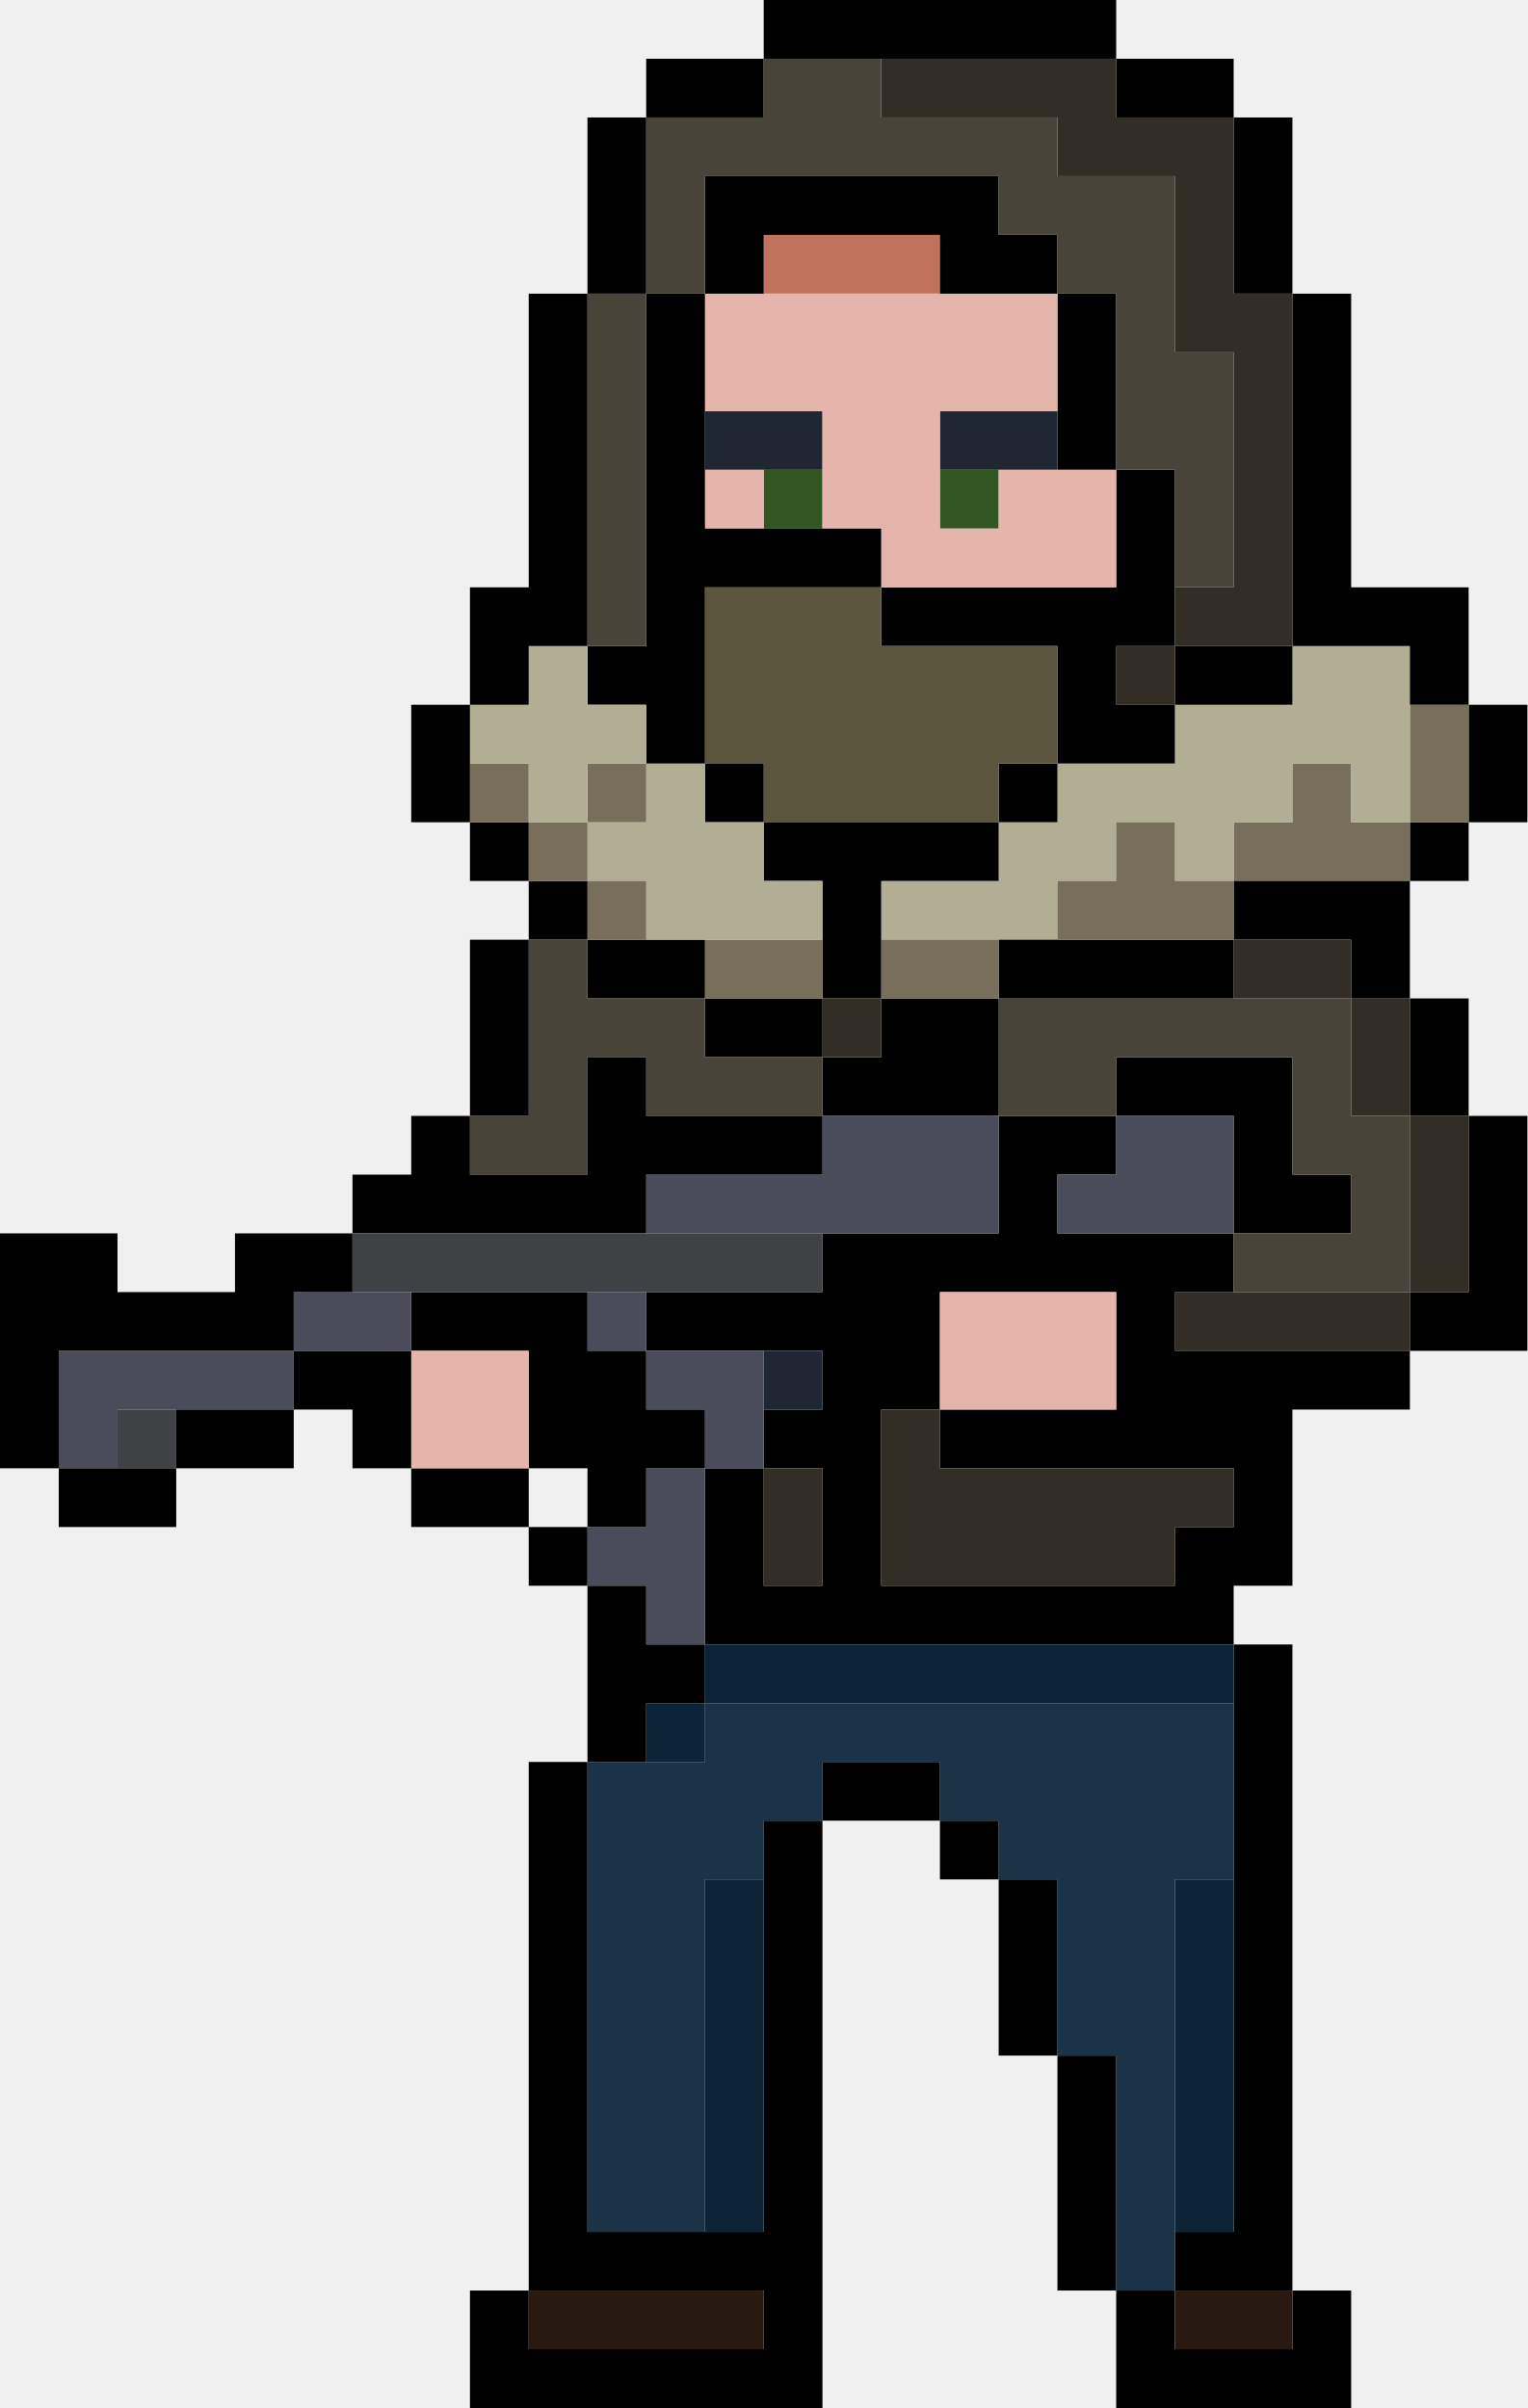
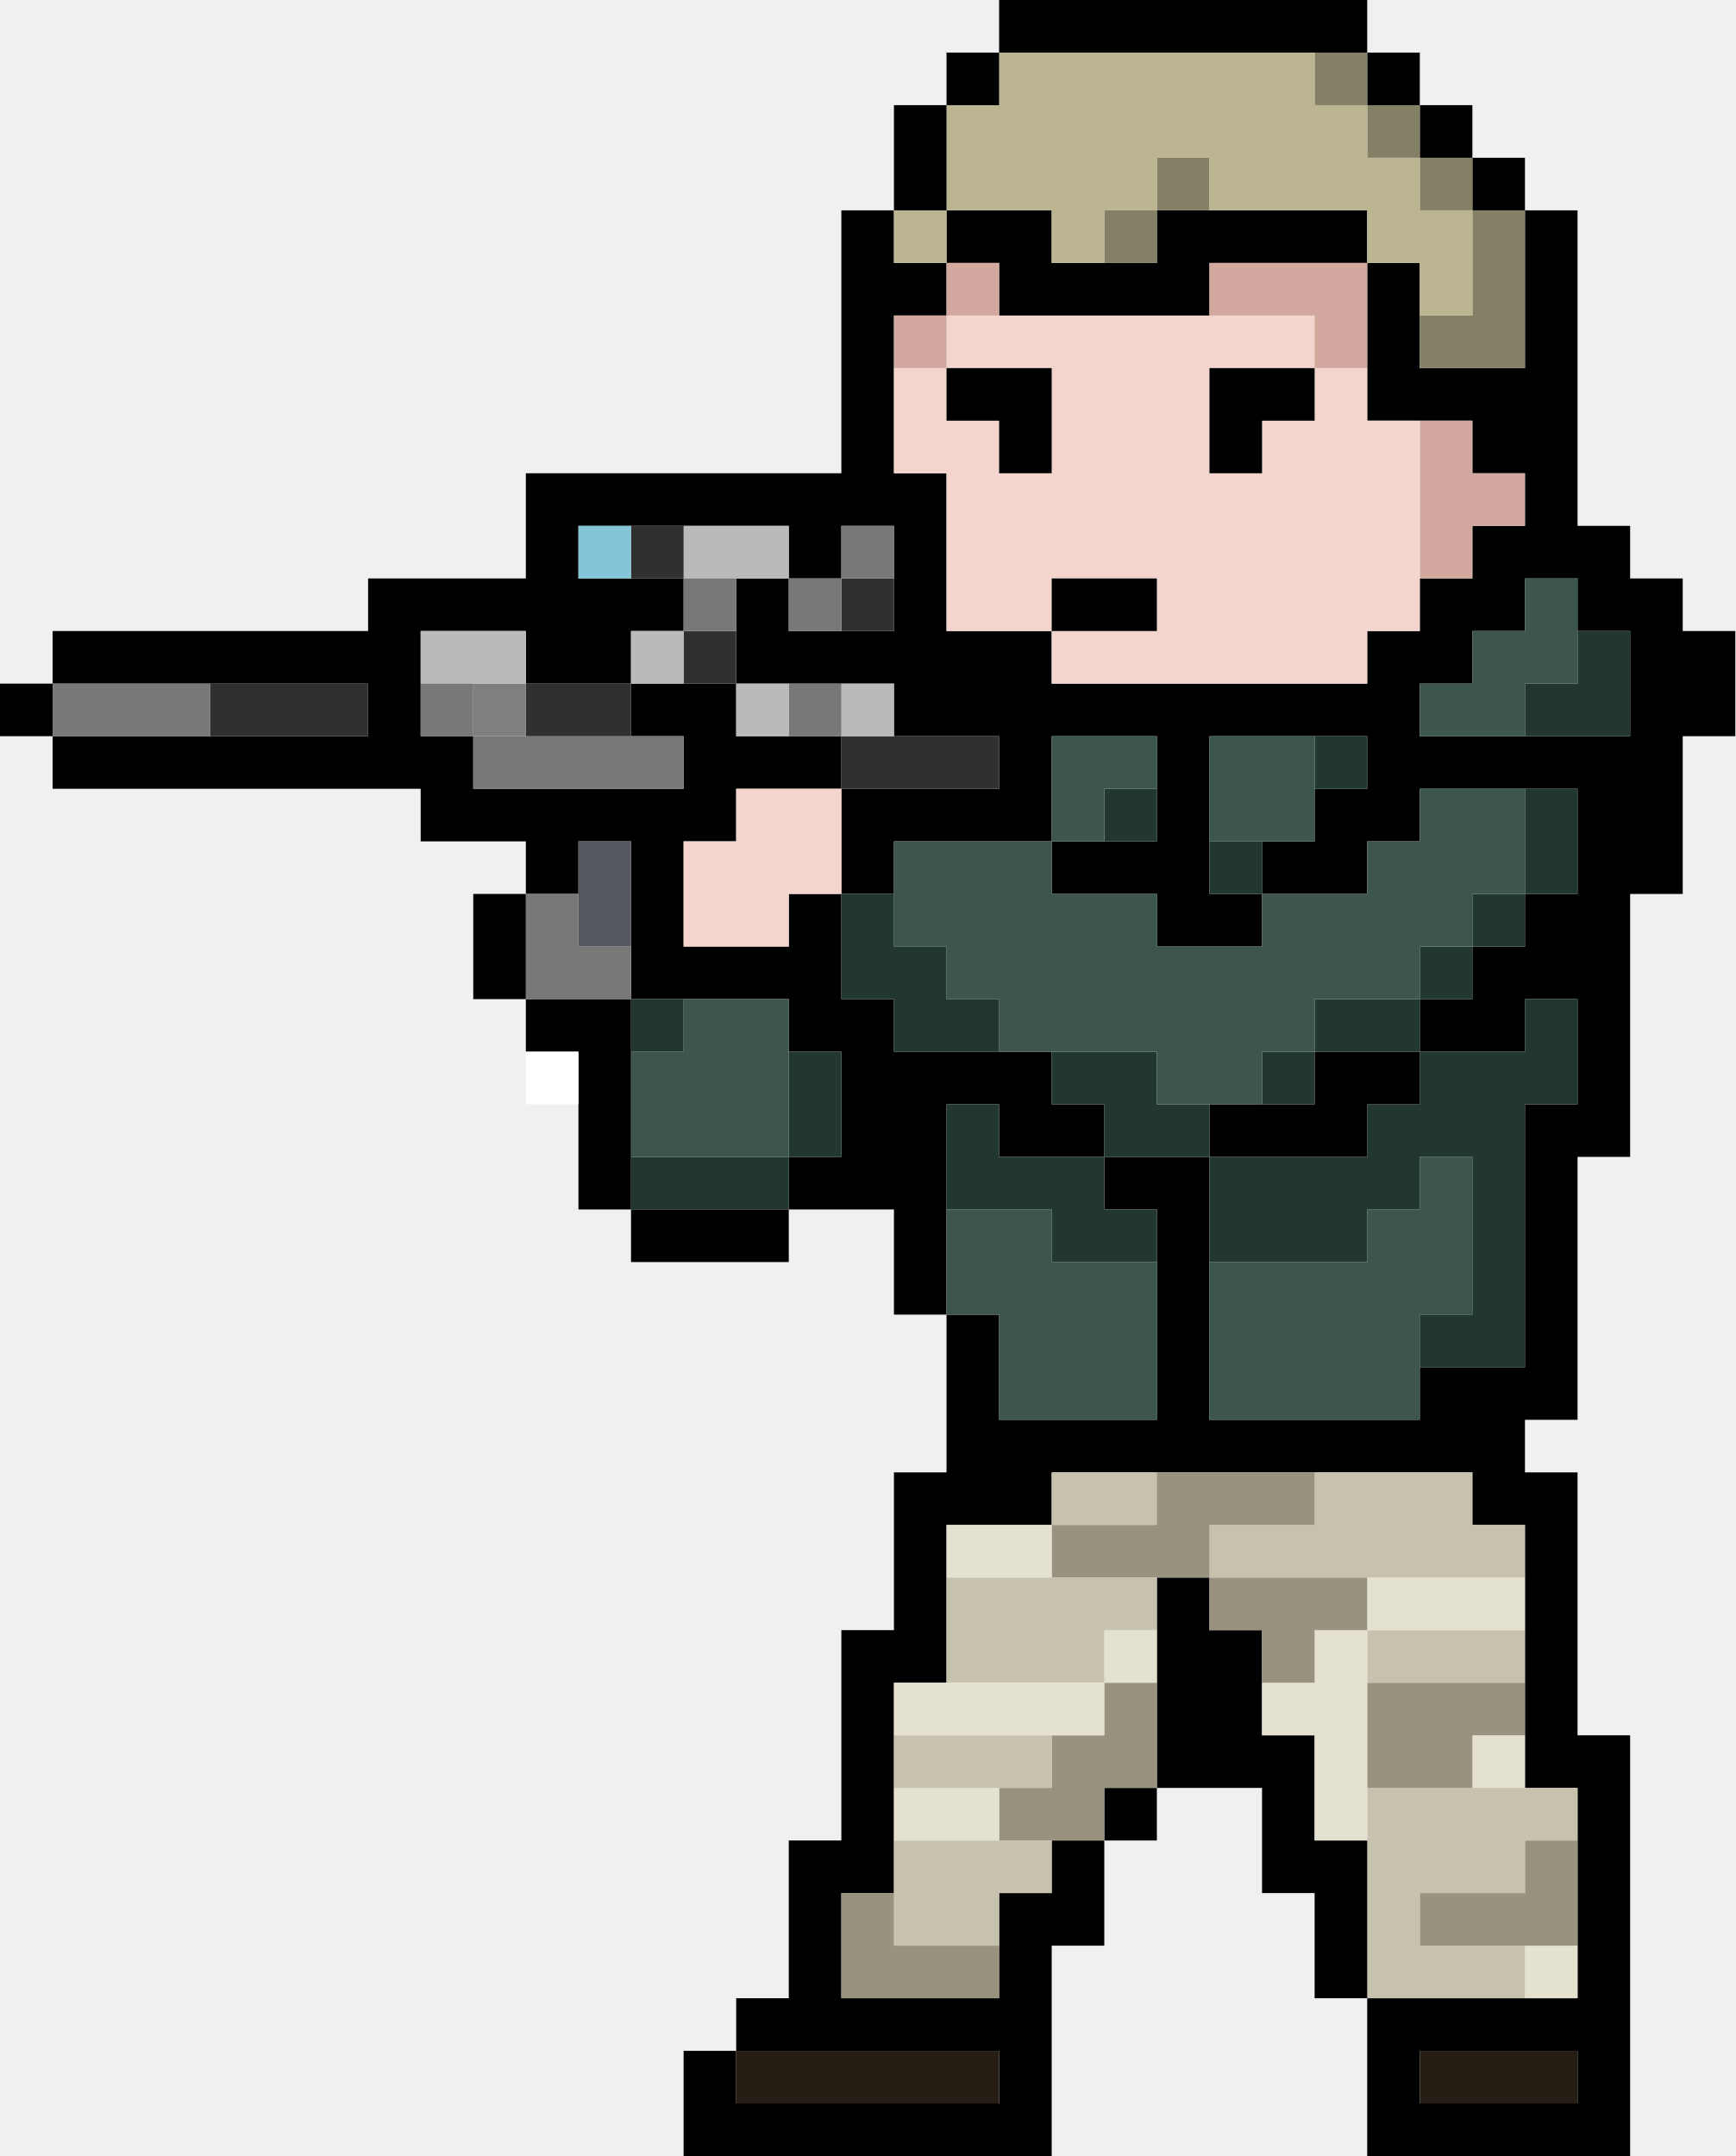
- <svg xmlns="http://www.w3.org/2000/svg" id="Layer_1" version="1.1" viewBox="0 0 52 82">
+ <svg xmlns="http://www.w3.org/2000/svg" id="Layer_1" version="1.1" viewBox="0 0 66 82">
  <defs>
    <style>
      .st0 {
-         fill: none;
+         fill: #838066;
      }

      .st1 {
-         fill: #325621;
+         fill: #d3a99f;
      }

      .st2 {
-         fill: #3f4144;
+         fill: #84c5d8;
      }

      .st3 {
-         fill: #4a4d59;
+         fill: #bababa;
      }

      .st4 {
-         fill: #1a3347;
+         fill: #fff;
      }

      .st5 {
-         fill: #494439;
+         fill: #21372f;
      }

      .st6 {
-         fill: #281911;
+         fill: #99927e;
      }

      .st7 {
-         fill: #5b553e;
+         fill: #261d15;
      }

      .st8 {
-         fill: #b2ae94;
+         fill: #54575f;
      }

      .st9 {
-         fill: #c0725d;
+         fill: #3c564c;
      }

      .st10 {
-         fill: #0c2435;
+         fill: #c7c2ae;
      }

      .st11 {
-         fill: #332e25;
+         fill: #bcb591;
      }

      .st12 {
-         fill: #1f2732;
+         fill: #f4d5ce;
      }

      .st13 {
-         fill: #e5b5ac;
+         fill: #e5e1d1;
      }

      .st14 {
-         fill: #776f59;
+         fill: #7f7f7f;
+       }
+ 
+       .st15 {
+         fill: #787878;
+       }
+ 
+       .st16 {
+         fill: #30302f;
      }
    </style>
  </defs>
-   <rect class="st0" x="40" y="44" width="2" height="2" />
-   <rect class="st0" x="18" y="50" width="2" height="2" />
-   <polygon points="50 42 50 44 48 44 48 46 50 46 52 46 52 44 52 42 52 40 52 38 50 38 50 40 50 42" />
-   <polygon points="50 24 50 26 50 28 52 28 52 26 52 24 50 24" />
-   <polygon class="st11" points="48 40 48 42 48 44 50 44 50 42 50 40 50 38 48 38 48 40" />
-   <polygon points="48 38 50 38 50 36 50 34 48 34 48 36 48 38" />
-   <rect x="48" y="28" width="2" height="2" />
-   <polygon class="st14" points="50 24 48 24 48 26 48 28 50 28 50 26 50 24" />
-   <polygon class="st11" points="45.3 44 42.7 44 40 44 40 46 42.7 46 45.3 46 48 46 48 44 45.3 44" />
-   <polygon class="st11" points="46 36 46 38 48 38 48 36 48 34 46 34 46 36" />
-   <polygon class="st14" points="46 28 46 26 44 26 44 28 42 28 42 30 44 30 46 30 48 30 48 28 46 28" />
-   <polygon class="st8" points="46 22 44 22 44 24 42 24 40 24 40 26 38 26 36 26 36 28 34 28 34 30 32 30 30 30 30 32 32 32 34 32 36 32 36 30 38 30 38 28 40 28 40 30 42 30 42 28 44 28 44 26 46 26 46 28 48 28 48 26 48 24 48 22 46 22" />
-   <path d="M44,46h-4v-2h2v-2h-6v-2h2v-2h-4v4h-6v2h-6v2h6v2h-2v2h2v4h-2v-4h-2v6h18v-2h2v-6h4v-2h-4ZM42,52h-2v2h-10v-6h2v-4h6v4h-6v2h10v2Z" />
-   <polygon points="46 42 46 40 44 40 44 38 44 36 42 36 40 36 38 36 38 38 40 38 42 38 42 40 42 42 44 42 46 42" />
-   <polygon points="44 30 42 30 42 32 44 32 46 32 46 34 48 34 48 32 48 30 46 30 44 30" />
-   <polygon points="44 14 44 16 44 18 44 20 44 22 46 22 48 22 48 24 50 24 50 22 50 20 48 20 46 20 46 18 46 16 46 14 46 12 46 10 44 10 44 12 44 14" />
-   <polygon points="42 80 40 80 40 78 38 78 38 80 38 82 40 82 42 82 44 82 46 82 46 80 46 78 44 78 44 80 42 80" />
-   <polygon points="42 60 42 62 42 64 42 66 42 68 42 70 42 72 42 74 42 76 40 76 40 78 42 78 44 78 44 76 44 74 44 72 44 70 44 68 44 66 44 64 44 62 44 60 44 58 44 56 42 56 42 58 42 60" />
-   <polygon class="st5" points="42 34 40 34 38 34 36 34 34 34 34 36 34 38 36 38 38 38 38 36 40 36 42 36 44 36 44 38 44 40 46 40 46 42 44 42 42 42 42 44 44 44 46 44 48 44 48 42 48 40 48 38 46 38 46 36 46 34 44 34 42 34" />
-   <polygon class="st11" points="44 34 46 34 46 32 44 32 42 32 42 34 44 34" />
-   <polygon points="42 8 42 10 44 10 44 8 44 6 44 4 42 4 42 6 42 8" />
-   <polygon class="st6" points="40 78 40 80 42 80 44 80 44 78 42 78 40 78" />
-   <polygon class="st10" points="40 66 40 68 40 70 40 72 40 74 40 76 42 76 42 74 42 72 42 70 42 68 42 66 42 64 40 64 40 66" />
-   <polygon class="st3" points="42 38 40 38 38 38 38 40 36 40 36 42 38 42 40 42 42 42 42 40 42 38" />
-   <polygon points="42 24 44 24 44 22 42 22 40 22 40 24 42 24" />
-   <polygon class="st4" points="40 76 40 74 40 72 40 70 40 68 40 66 40 64 42 64 42 62 42 60 42 58 40 58 38 58 36 58 34 58 32 58 30 58 28 58 26 58 24 58 24 60 22 60 20 60 20 62 20 64 20 66 20 68 20 70 20 72 20 74 20 76 22 76 24 76 24 74 24 72 24 70 24 68 24 66 24 64 26 64 26 62 28 62 28 60 30 60 32 60 32 62 34 62 34 64 36 64 36 66 36 68 36 70 38 70 38 72 38 74 38 76 38 78 40 78 40 76" />
-   <polygon class="st10" points="38 56 36 56 34 56 32 56 30 56 28 56 26 56 24 56 24 58 26 58 28 58 30 58 32 58 34 58 36 58 38 58 40 58 42 58 42 56 40 56 38 56" />
-   <polygon class="st11" points="38 50 36 50 34 50 32 50 32 48 30 48 30 50 30 52 30 54 32 54 34 54 36 54 38 54 40 54 40 52 42 52 42 50 40 50 38 50" />
-   <polygon points="38 32 36 32 34 32 34 34 36 34 38 34 40 34 42 34 42 32 40 32 38 32" />
-   <polygon class="st14" points="40 28 38 28 38 30 36 30 36 32 38 32 40 32 42 32 42 30 40 30 40 28" />
-   <rect class="st11" x="38" y="22" width="2" height="2" />
-   <polygon points="38 20 36 20 34 20 32 20 30 20 30 22 32 22 34 22 36 22 36 24 36 26 38 26 40 26 40 24 38 24 38 22 40 22 40 20 40 18 40 16 38 16 38 18 38 20" />
-   <polygon points="40 4 42 4 42 2 40 2 38 2 38 4 40 4" />
-   <polygon points="38 74 38 72 38 70 36 70 36 72 36 74 36 76 36 78 38 78 38 76 38 74" />
-   <polygon points="36 14 36 16 38 16 38 14 38 12 38 10 36 10 36 12 36 14" />
-   <polygon points="36 66 36 64 34 64 34 66 34 68 34 70 36 70 36 68 36 66" />
-   <polygon class="st13" points="36 48 38 48 38 46 38 44 36 44 34 44 32 44 32 46 32 48 34 48 36 48" />
-   <rect x="34" y="26" width="2" height="2" />
-   <polygon class="st7" points="36 22 34 22 32 22 30 22 30 20 28 20 26 20 24 20 24 22 24 24 24 26 26 26 26 28 28 28 30 28 32 28 34 28 34 26 36 26 36 24 36 22" />
-   <polygon class="st12" points="34 14 32 14 32 16 34 16 36 16 36 14 34 14" />
-   <polygon class="st11" points="34 2 32 2 30 2 30 4 32 4 34 4 36 4 36 6 38 6 40 6 40 8 40 10 40 12 42 12 42 14 42 16 42 18 42 20 40 20 40 22 42 22 44 22 44 20 44 18 44 16 44 14 44 12 44 10 42 10 42 8 42 6 42 4 40 4 38 4 38 2 36 2 34 2" />
-   <rect x="32" y="62" width="2" height="2" />
-   <polygon points="34 34 32 34 30 34 30 36 28 36 28 38 30 38 32 38 34 38 34 36 34 34" />
-   <rect class="st1" x="32" y="16" width="2" height="2" />
-   <polygon points="30 60 28 60 28 62 30 62 32 62 32 60 30 60" />
-   <polygon class="st3" points="30 38 28 38 28 40 26 40 24 40 22 40 22 42 24 42 26 42 28 42 30 42 32 42 34 42 34 40 34 38 32 38 30 38" />
-   <polygon class="st14" points="32 34 34 34 34 32 32 32 30 32 30 34 32 34" />
-   <polygon points="30 28 28 28 26 28 26 30 28 30 28 32 28 34 30 34 30 32 30 30 32 30 34 30 34 28 32 28 30 28" />
-   <polygon class="st9" points="30 8 28 8 26 8 26 10 28 10 30 10 32 10 32 8 30 8" />
-   <rect class="st11" x="28" y="34" width="2" height="2" />
-   <polygon points="30 2 32 2 34 2 36 2 38 2 38 0 36 0 34 0 32 0 30 0 28 0 26 0 26 2 28 2 30 2" />
-   <polygon points="26 64 26 66 26 68 26 70 26 72 26 74 26 76 24 76 22 76 20 76 20 74 20 72 20 70 20 68 20 66 20 64 20 62 20 60 18 60 18 62 18 64 18 66 18 68 18 70 18 72 18 74 18 76 18 78 20 78 22 78 24 78 26 78 26 80 24 80 22 80 20 80 18 80 18 78 16 78 16 80 16 82 18 82 20 82 22 82 24 82 26 82 28 82 28 80 28 78 28 76 28 74 28 72 28 70 28 68 28 66 28 64 28 62 26 62 26 64" />
-   <polygon class="st11" points="26 54 28 54 28 52 28 50 26 50 26 52 26 54" />
-   <rect class="st12" x="26" y="46" width="2" height="2" />
-   <polygon points="26 34 24 34 24 36 26 36 28 36 28 34 26 34" />
-   <polygon class="st14" points="28 34 28 32 26 32 24 32 24 34 26 34 28 34" />
-   <rect class="st1" x="26" y="16" width="2" height="2" />
-   <polygon class="st12" points="28 16 28 14 26 14 24 14 24 16 26 16 28 16" />
-   <polygon class="st10" points="26 74 26 72 26 70 26 68 26 66 26 64 24 64 24 66 24 68 24 70 24 72 24 74 24 76 26 76 26 74" />
-   <rect x="24" y="26" width="2" height="2" />
-   <rect class="st13" x="24" y="16" width="2" height="2" />
-   <polygon class="st13" points="24 14 26 14 28 14 28 16 28 18 30 18 30 20 32 20 34 20 36 20 38 20 38 18 38 16 36 16 34 16 34 18 32 18 32 16 32 14 34 14 36 14 36 12 36 10 34 10 32 10 30 10 28 10 26 10 24 10 24 12 24 14" />
-   <polygon points="26 8 28 8 30 8 32 8 32 10 34 10 36 10 36 8 34 8 34 6 32 6 30 6 28 6 26 6 24 6 24 8 24 10 26 10 26 8" />
-   <polygon points="26 4 26 2 24 2 22 2 22 4 24 4 26 4" />
-   <rect class="st10" x="22" y="58" width="2" height="2" />
-   <polygon class="st3" points="22 56 24 56 24 54 24 52 24 50 22 50 22 52 20 52 20 54 22 54 22 56" />
-   <polygon class="st3" points="24 48 24 50 26 50 26 48 26 46 24 46 22 46 22 48 24 48" />
-   <polygon points="22 32 20 32 20 34 22 34 24 34 24 32 22 32" />
-   <polygon class="st8" points="22 32 24 32 26 32 28 32 28 30 26 30 26 28 24 28 24 26 22 26 22 28 20 28 20 30 22 30 22 32" />
-   <polygon points="24 24 24 22 24 20 26 20 28 20 30 20 30 18 28 18 26 18 24 18 24 16 24 14 24 12 24 10 22 10 22 12 22 14 22 16 22 18 22 20 22 22 20 22 20 24 22 24 22 26 24 26 24 24" />
-   <polygon class="st5" points="22 8 22 10 24 10 24 8 24 6 26 6 28 6 30 6 32 6 34 6 34 8 36 8 36 10 38 10 38 12 38 14 38 16 40 16 40 18 40 20 42 20 42 18 42 16 42 14 42 12 40 12 40 10 40 8 40 6 38 6 36 6 36 4 34 4 32 4 30 4 30 2 28 2 26 2 26 4 24 4 22 4 22 6 22 8" />
-   <polygon points="22 58 24 58 24 56 22 56 22 54 20 54 20 56 20 58 20 60 22 60 22 58" />
-   <rect class="st3" x="20" y="44" width="2" height="2" />
-   <rect class="st14" x="20" y="30" width="2" height="2" />
-   <rect class="st14" x="20" y="26" width="2" height="2" />
-   <polygon class="st5" points="20 14 20 16 20 18 20 20 20 22 22 22 22 20 22 18 22 16 22 14 22 12 22 10 20 10 20 12 20 14" />
-   <polygon points="22 8 22 6 22 4 20 4 20 6 20 8 20 10 22 10 22 8" />
-   <polygon class="st6" points="20 80 22 80 24 80 26 80 26 78 24 78 22 78 20 78 18 78 18 80 20 80" />
-   <rect x="18" y="52" width="2" height="2" />
-   <polygon points="20 44 18 44 16 44 14 44 14 46 16 46 18 46 18 48 18 50 20 50 20 52 22 52 22 50 24 50 24 48 22 48 22 46 20 46 20 44" />
-   <rect x="18" y="30" width="2" height="2" />
-   <rect class="st14" x="18" y="28" width="2" height="2" />
-   <polygon points="16 50 14 50 14 52 16 52 18 52 18 50 16 50" />
-   <polygon class="st13" points="18 50 18 48 18 46 16 46 14 46 14 48 14 50 16 50 18 50" />
-   <polygon class="st5" points="18 40 20 40 20 38 20 36 22 36 22 38 24 38 26 38 28 38 28 36 26 36 24 36 24 34 22 34 20 34 20 32 18 32 18 34 18 36 18 38 16 38 16 40 18 40" />
-   <polygon points="18 36 18 34 18 32 16 32 16 34 16 36 16 38 18 38 18 36" />
-   <rect x="16" y="28" width="2" height="2" />
-   <rect class="st14" x="16" y="26" width="2" height="2" />
-   <polygon class="st8" points="18 26 18 28 20 28 20 26 22 26 22 24 20 24 20 22 18 22 18 24 16 24 16 26 18 26" />
-   <polygon points="18 22 20 22 20 20 20 18 20 16 20 14 20 12 20 10 18 10 18 12 18 14 18 16 18 18 18 20 16 20 16 22 16 24 18 24 18 22" />
-   <polygon points="16 42 18 42 20 42 22 42 22 40 24 40 26 40 28 40 28 38 26 38 24 38 22 38 22 36 20 36 20 38 20 40 18 40 16 40 16 38 14 38 14 40 12 40 12 42 14 42 16 42" />
-   <polygon points="16 24 14 24 14 26 14 28 16 28 16 26 16 24" />
-   <polygon points="14 46 12 46 10 46 10 48 12 48 12 50 14 50 14 48 14 46" />
-   <polygon class="st3" points="12 44 10 44 10 46 12 46 14 46 14 44 12 44" />
-   <polygon class="st2" points="14 44 16 44 18 44 20 44 22 44 24 44 26 44 28 44 28 42 26 42 24 42 22 42 20 42 18 42 16 42 14 42 12 42 12 44 14 44" />
-   <polygon class="st3" points="8 46 6 46 4 46 2 46 2 48 2 50 4 50 4 48 6 48 8 48 10 48 10 46 8 46" />
-   <polygon points="6 48 6 50 8 50 10 50 10 48 8 48 6 48" />
-   <rect class="st2" x="4" y="48" width="2" height="2" />
-   <polygon points="2 50 2 52 4 52 6 52 6 50 4 50 2 50" />
-   <polygon points="2 46 4 46 6 46 8 46 10 46 10 44 12 44 12 42 10 42 8 42 8 44 6 44 4 44 4 42 2 42 0 42 0 44 0 46 0 48 0 50 2 50 2 48 2 46" />
+   <path d="M64,24v-2h-2v-2h-2v-12h-2v6h-4v-4h-2v6h4v2h2v2h-2v2h-2v2h-2v2h-12v-2h-4v-6h-2v-6h2v-2h-2v-2h-2v10h-12v4h-6v2H2v2h12v2H2v2h14v2h4v2h2v-2h2v6h6v2h2v4h-2v2h4v4h2v-8h2v2h4v-2h-2v-2h-6v-2h-2v-4h-2v2h-4v-4h2v-2h4v-2h-4v-2h-4v2h2v2h-8v-2h-2v-4h4v2h4v-2h2v-2h-4v-2h8v2h2v-2h2v4h-4v-2h-2v4h6v2h4v2h-6v4h2v-2h6v-4h4v4h-4v2h4v2h4v-2h-2v-6h6v2h-2v2h-2v2h4v-2h2v-2h6v4h-2v2h-2v2h-2v2h4v-2h2v4h-2v10h-4v2h-8v-10h-4v2h2v8h-6v-4h-2v6h-2v6h-2v8h-2v6h-2v2h10v2h-10v-2h-2v4h14v-8h2v-4h-2v2h-2v4h-6v-4h2v-8h2v-6h4v-2h16v2h2v10h2v8h-8v6h10v-16h-2v-10h-2v-2h2v-10h2v-10h2v-6h2v-4h-2ZM60,80h-6v-2h6v2ZM60,28h-6v-2h2v-2h2v-2h2v2h2v4h-2Z" />
+   <polygon class="st5" points="62 24 60 24 60 26 58 26 58 28 60 28 62 28 62 26 62 24" />
+   <rect class="st13" x="58" y="74" width="2" height="2" />
+   <polygon class="st6" points="58 72 56 72 54 72 54 74 56 74 58 74 60 74 60 72 60 70 58 70 58 72" />
+   <polygon class="st5" points="58 34 60 34 60 32 60 30 58 30 58 32 58 34" />
+   <polygon class="st9" points="60 26 60 24 60 22 58 22 58 24 56 24 56 26 54 26 54 28 56 28 58 28 58 26 60 26" />
+   <polygon class="st7" points="56 78 54 78 54 80 56 80 58 80 60 80 60 78 58 78 56 78" />
+   <rect class="st13" x="56" y="66" width="2" height="2" />
+   <rect class="st5" x="56" y="34" width="2" height="2" />
+   <polygon class="st0" points="56 10 56 12 54 12 54 14 56 14 58 14 58 12 58 10 58 8 56 8 56 10" />
+   <rect x="56" y="6" width="2" height="2" />
+   <polygon class="st10" points="56 76 58 76 58 74 56 74 54 74 54 72 56 72 58 72 58 70 60 70 60 68 58 68 56 68 54 68 52 68 52 70 52 72 52 74 52 76 54 76 56 76" />
+   <polygon class="st6" points="54 64 52 64 52 66 52 68 54 68 56 68 56 66 58 66 58 64 56 64 54 64" />
+   <polygon class="st10" points="54 62 52 62 52 64 54 64 56 64 58 64 58 62 56 62 54 62" />
+   <polygon class="st13" points="54 60 52 60 52 62 54 62 56 62 58 62 58 60 56 60 54 60" />
+   <polygon class="st9" points="56 50 56 48 56 46 56 44 54 44 54 46 52 46 52 48 50 48 48 48 46 48 46 50 46 52 46 54 48 54 50 54 52 54 54 54 54 52 54 50 56 50" />
+   <rect class="st5" x="54" y="36" width="2" height="2" />
+   <polygon class="st1" points="54 20 54 22 56 22 56 20 58 20 58 18 56 18 56 16 54 16 54 18 54 20" />
+   <rect class="st0" x="54" y="6" width="2" height="2" />
+   <rect x="54" y="4" width="2" height="2" />
+   <polygon class="st5" points="52 42 52 44 50 44 48 44 46 44 46 46 46 48 48 48 50 48 52 48 52 46 54 46 54 44 56 44 56 46 56 48 56 50 54 50 54 52 56 52 58 52 58 50 58 48 58 46 58 44 58 42 60 42 60 40 60 38 58 38 58 40 56 40 54 40 54 42 52 42" />
+   <rect class="st0" x="52" y="4" width="2" height="2" />
+   <rect x="52" y="2" width="2" height="2" />
+   <polygon points="52 72 52 70 50 70 50 68 50 66 48 66 48 64 48 62 46 62 46 60 44 60 44 62 44 64 44 66 44 68 46 68 48 68 48 70 48 72 50 72 50 74 50 76 52 76 52 74 52 72" />
+   <polygon class="st13" points="52 64 52 62 50 62 50 64 48 64 48 66 50 66 50 68 50 70 52 70 52 68 52 66 52 64" />
+   <polygon points="50 40 50 42 48 42 46 42 46 44 48 44 50 44 52 44 52 42 54 42 54 40 52 40 50 40" />
+   <polygon class="st5" points="50 38 50 40 52 40 54 40 54 38 52 38 50 38" />
+   <rect class="st5" x="50" y="28" width="2" height="2" />
+   <polygon class="st12" points="50 16 48 16 48 18 46 18 46 16 46 14 48 14 50 14 50 12 48 12 46 12 44 12 42 12 40 12 38 12 36 12 36 14 38 14 40 14 40 16 40 18 38 18 38 16 36 16 36 14 34 14 34 16 34 18 36 18 36 20 36 22 36 24 38 24 40 24 40 22 42 22 44 22 44 24 42 24 40 24 40 26 42 26 44 26 46 26 48 26 50 26 52 26 52 24 54 24 54 22 54 20 54 18 54 16 52 16 52 14 50 14 50 16" />
+   <polygon points="50 8 48 8 46 8 44 8 44 10 42 10 40 10 40 8 38 8 36 8 36 10 38 10 38 12 40 12 42 12 44 12 46 12 46 10 48 10 50 10 52 10 52 8 50 8" />
+   <rect class="st0" x="50" y="2" width="2" height="2" />
+   <polygon class="st6" points="50 62 52 62 52 60 50 60 48 60 46 60 46 62 48 62 48 64 50 64 50 62" />
+   <polygon class="st10" points="48 58 46 58 46 60 48 60 50 60 52 60 54 60 56 60 58 60 58 58 56 58 56 56 54 56 52 56 50 56 50 58 48 58" />
+   <rect class="st5" x="48" y="40" width="2" height="2" />
+   <polygon class="st9" points="50 32 50 30 50 28 48 28 46 28 46 30 46 32 48 32 50 32" />
+   <polygon class="st1" points="48 10 46 10 46 12 48 12 50 12 50 14 52 14 52 12 52 10 50 10 48 10" />
+   <rect class="st5" x="46" y="32" width="2" height="2" />
+   <polygon points="46 14 46 16 46 18 48 18 48 16 50 16 50 14 48 14 46 14" />
+   <polygon class="st5" points="46 44 46 42 44 42 44 40 42 40 40 40 40 42 42 42 42 44 44 44 46 44" />
+   <rect class="st0" x="44" y="6" width="2" height="2" />
+   <rect x="42" y="68" width="2" height="2" />
+   <polygon class="st6" points="44 64 42 64 42 66 40 66 40 68 38 68 38 70 40 70 42 70 42 68 44 68 44 66 44 64" />
+   <rect class="st13" x="42" y="62" width="2" height="2" />
+   <polygon class="st10" points="44 58 44 56 42 56 40 56 40 58 42 58 44 58" />
+   <polygon class="st9" points="44 40 44 42 46 42 48 42 48 40 50 40 50 38 52 38 54 38 54 36 56 36 56 34 58 34 58 32 58 30 56 30 54 30 54 32 52 32 52 34 50 34 48 34 48 36 46 36 44 36 44 34 42 34 40 34 40 32 38 32 36 32 34 32 34 34 34 36 36 36 36 38 38 38 38 40 40 40 42 40 44 40" />
+   <rect class="st5" x="42" y="30" width="2" height="2" />
+   <polygon points="44 24 44 22 42 22 40 22 40 24 42 24 44 24" />
+   <rect class="st0" x="42" y="8" width="2" height="2" />
+   <polygon class="st6" points="42 60 44 60 46 60 46 58 48 58 50 58 50 56 48 56 46 56 44 56 44 58 42 58 40 58 40 60 42 60" />
+   <polygon class="st9" points="42 30 44 30 44 28 42 28 40 28 40 30 40 32 42 32 42 30" />
+   <polygon points="42 2 44 2 46 2 48 2 50 2 52 2 52 0 50 0 48 0 46 0 44 0 42 0 40 0 38 0 38 2 40 2 42 2" />
+   <polygon class="st10" points="40 64 42 64 42 62 44 62 44 60 42 60 40 60 38 60 36 60 36 62 36 64 38 64 40 64" />
+   <polygon class="st13" points="40 60 40 58 38 58 36 58 36 60 38 60 40 60" />
+   <polygon class="st9" points="38 52 38 54 40 54 42 54 44 54 44 52 44 50 44 48 42 48 40 48 40 46 38 46 36 46 36 48 36 50 38 50 38 52" />
+   <polygon class="st5" points="40 46 40 48 42 48 44 48 44 46 42 46 42 44 40 44 38 44 38 42 36 42 36 44 36 46 38 46 40 46" />
+   <polygon class="st10" points="36 70 34 70 34 72 34 74 36 74 38 74 38 72 40 72 40 70 38 70 36 70" />
+   <polygon class="st13" points="38 70 38 68 36 68 34 68 34 70 36 70 38 70" />
+   <polygon class="st10" points="38 68 40 68 40 66 38 66 36 66 34 66 34 68 36 68 38 68" />
+   <polygon class="st13" points="38 66 40 66 42 66 42 64 40 64 38 64 36 64 34 64 34 66 36 66 38 66" />
+   <polygon class="st5" points="36 38 36 36 34 36 34 34 32 34 32 36 32 38 34 38 34 40 36 40 38 40 38 38 36 38" />
+   <polygon points="38 16 38 18 40 18 40 16 40 14 38 14 36 14 36 16 38 16" />
+   <rect class="st1" x="36" y="10" width="2" height="2" />
+   <polygon class="st11" points="36 8 38 8 40 8 40 10 42 10 42 8 44 8 44 6 46 6 46 8 48 8 50 8 52 8 52 10 54 10 54 12 56 12 56 10 56 8 54 8 54 6 52 6 52 4 50 4 50 2 48 2 46 2 44 2 42 2 40 2 38 2 38 4 36 4 36 6 36 8" />
+   <rect x="36" y="2" width="2" height="2" />
+   <polygon class="st6" points="34 74 34 72 32 72 32 74 32 76 34 76 36 76 38 76 38 74 36 74 34 74" />
+   <polygon class="st16" points="36 30 38 30 38 28 36 28 34 28 32 28 32 30 34 30 36 30" />
+   <rect class="st1" x="34" y="12" width="2" height="2" />
+   <rect class="st11" x="34" y="8" width="2" height="2" />
+   <polygon points="36 6 36 4 34 4 34 6 34 8 36 8 36 6" />
+   <rect class="st3" x="32" y="26" width="2" height="2" />
+   <rect class="st16" x="32" y="22" width="2" height="2" />
+   <rect class="st15" x="32" y="20" width="2" height="2" />
+   <polygon class="st5" points="30 44 32 44 32 42 32 40 30 40 30 42 30 44" />
+   <polygon class="st12" points="32 30 30 30 28 30 28 32 26 32 26 34 26 36 28 36 30 36 30 34 32 34 32 32 32 30" />
+   <rect class="st15" x="30" y="26" width="2" height="2" />
+   <rect class="st15" x="30" y="22" width="2" height="2" />
+   <polygon class="st7" points="30 80 32 80 34 80 36 80 38 80 38 78 36 78 34 78 32 78 30 78 28 78 28 80 30 80" />
+   <polygon class="st5" points="28 44 26 44 24 44 24 46 26 46 28 46 30 46 30 44 28 44" />
+   <rect class="st3" x="28" y="26" width="2" height="2" />
+   <polygon class="st3" points="30 22 30 20 28 20 26 20 26 22 28 22 30 22" />
+   <polygon points="26 46 24 46 24 48 26 48 28 48 30 48 30 46 28 46 26 46" />
+   <rect class="st16" x="26" y="24" width="2" height="2" />
+   <rect class="st15" x="26" y="22" width="2" height="2" />
+   <polygon class="st9" points="24 40 24 42 24 44 26 44 28 44 30 44 30 42 30 40 30 38 28 38 26 38 26 40 24 40" />
+   <rect class="st5" x="24" y="38" width="2" height="2" />
+   <rect class="st3" x="24" y="24" width="2" height="2" />
+   <rect class="st16" x="24" y="20" width="2" height="2" />
+   <polygon points="24 42 24 40 24 38 22 38 20 38 20 40 22 40 22 42 22 44 22 46 24 46 24 44 24 42" />
+   <polygon class="st15" points="24 38 24 36 22 36 22 34 20 34 20 36 20 38 22 38 24 38" />
+   <polygon class="st8" points="24 36 24 34 24 32 22 32 22 34 22 36 24 36" />
+   <rect class="st2" x="22" y="20" width="2" height="2" />
+   <rect class="st4" x="20" y="40" width="2" height="2" />
+   <polygon class="st15" points="20 28 18 28 18 30 20 30 22 30 24 30 26 30 26 28 24 28 22 28 20 28" />
+   <polygon class="st16" points="20 26 20 28 22 28 24 28 24 26 22 26 20 26" />
+   <polygon points="20 34 18 34 18 36 18 38 20 38 20 36 20 34" />
+   <rect class="st14" x="18" y="26" width="2" height="2" />
+   <polygon class="st3" points="20 26 20 24 18 24 16 24 16 26 18 26 20 26" />
+   <rect class="st15" x="16" y="26" width="2" height="2" />
+   <polygon class="st16" points="10 28 12 28 14 28 14 26 12 26 10 26 8 26 8 28 10 28" />
+   <polygon class="st15" points="6 28 8 28 8 26 6 26 4 26 2 26 2 28 4 28 6 28" />
+   <rect y="26" width="2" height="2" />
</svg>
